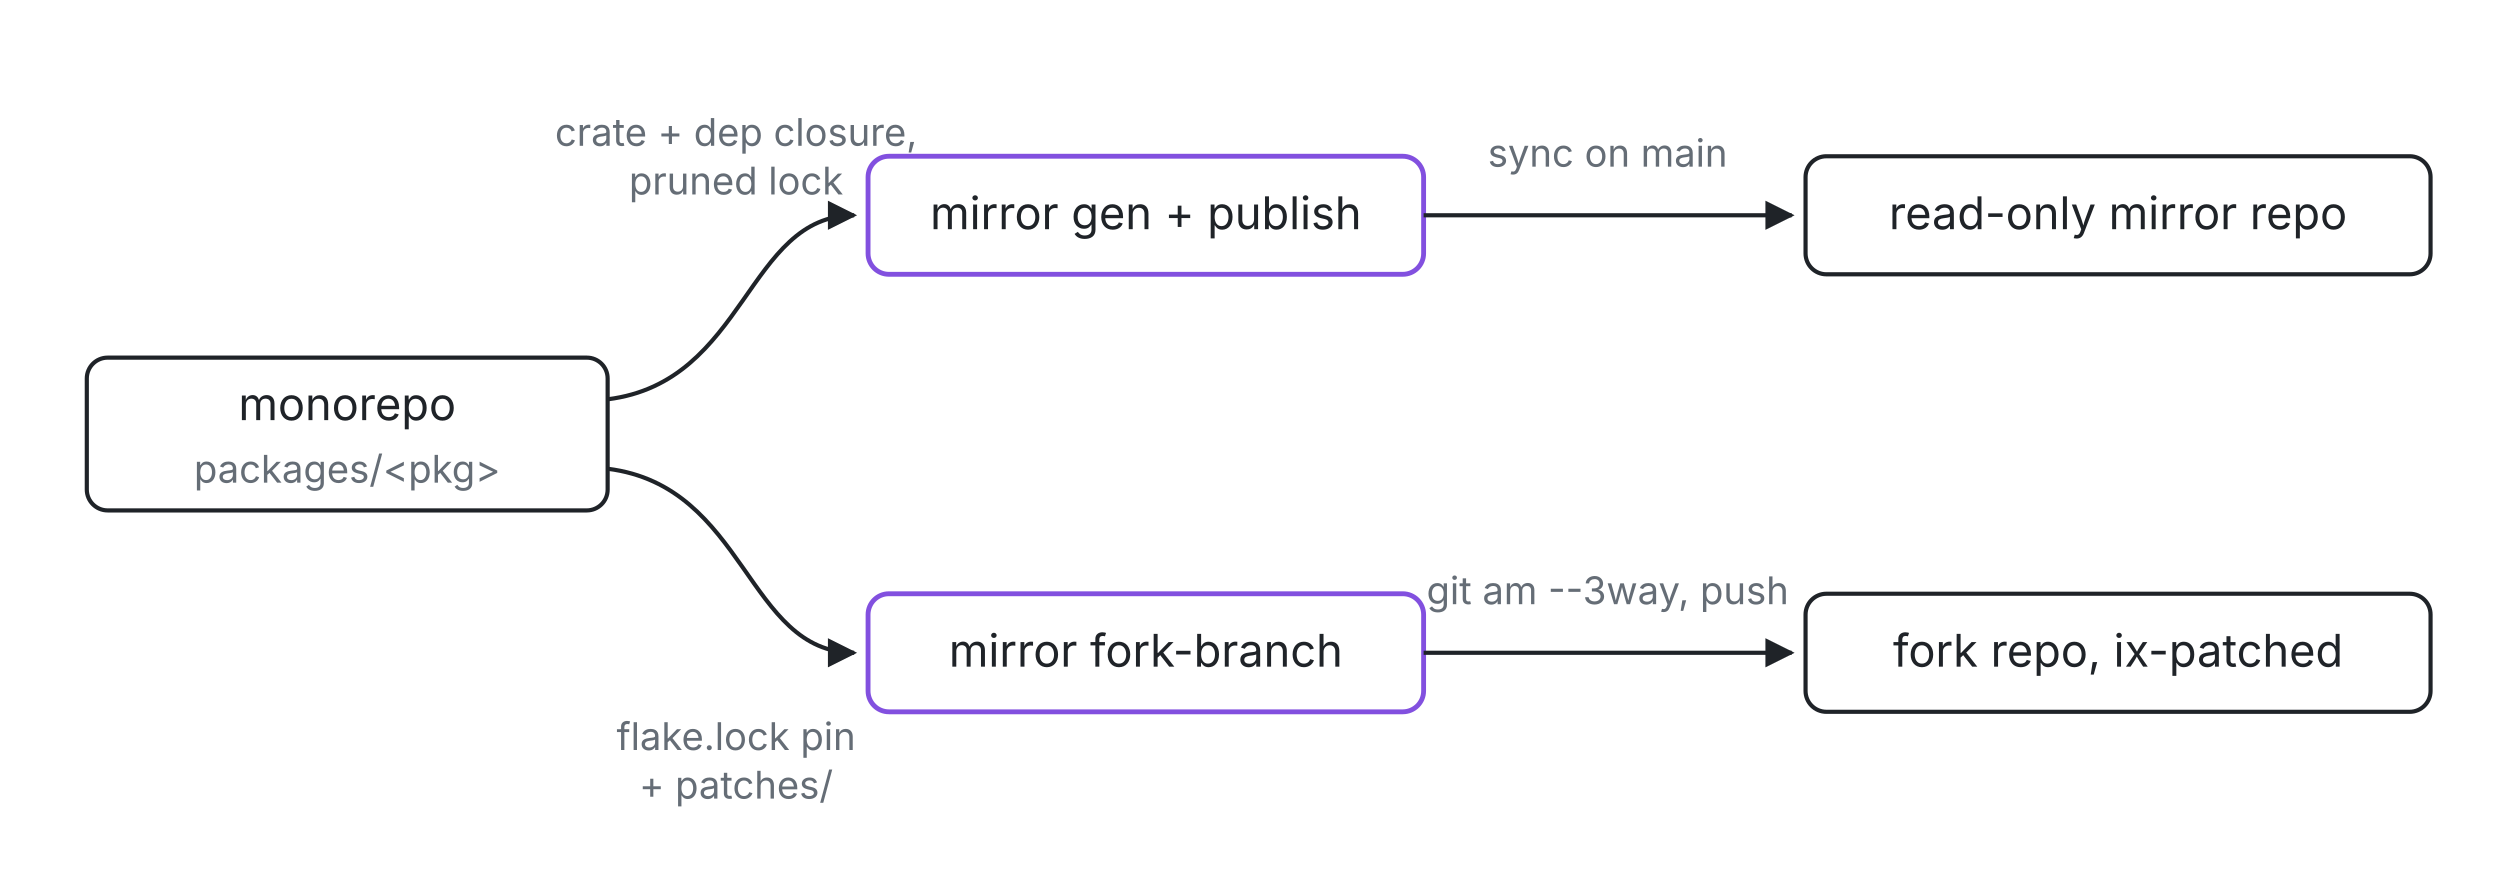
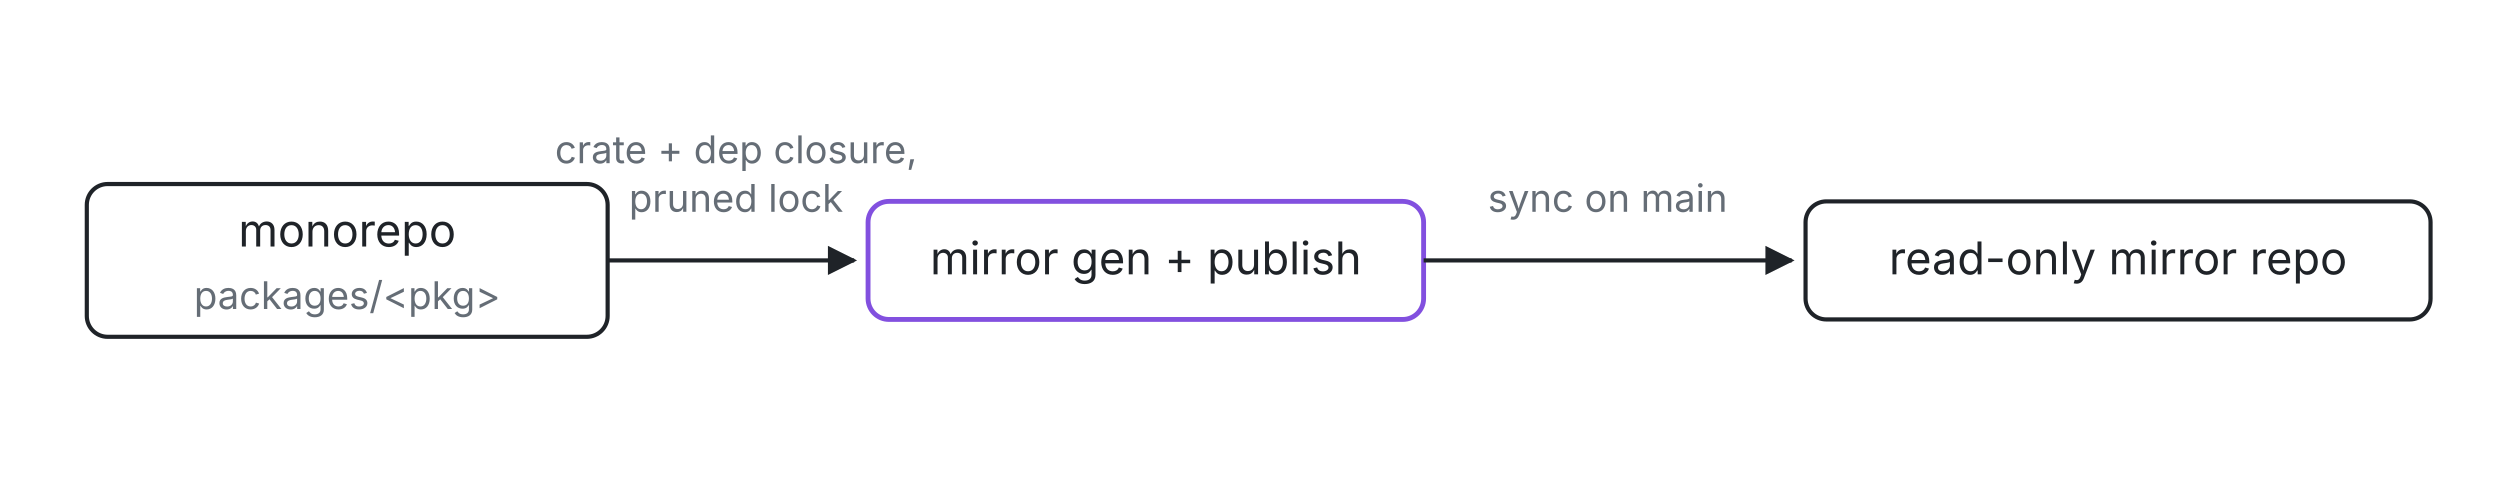
- <svg xmlns="http://www.w3.org/2000/svg" viewBox="0 0 720 250" role="img" font-family="system-ui, -apple-system, 'Segoe UI', sans-serif" font-size="13">
+ <svg xmlns="http://www.w3.org/2000/svg" viewBox="0 0 720 140" role="img" font-family="system-ui, -apple-system, 'Segoe UI', sans-serif" font-size="13">
  <style>
    svg { color: #1f2328; }
    text { fill: currentColor; }
    .muted { fill: #656d76; }
    .box { stroke: currentColor; fill: none; stroke-width: 1.2; }
    .accent { stroke: #8250df; fill: none; stroke-width: 1.4; }
    .edge { stroke: currentColor; fill: none; stroke-width: 1.2; marker-end: url(#arrow); }
    .head { fill: currentColor; }
    @media (prefers-color-scheme: dark) {
      svg { color: #e6edf3; }
      .muted { fill: #8b949e; }
      .accent { stroke: #a371f7; }
    }
  </style>
  <defs>
    <marker id="arrow" viewBox="0 0 10 10" refX="9" refY="5" markerWidth="7" markerHeight="7" orient="auto-start-reverse">
      <path d="M0,0 L10,5 L0,10 z" class="head" />
    </marker>
  </defs>
-   <rect class="box" x="25" y="103" width="150" height="44" rx="6" />
-   <text x="100" y="121" text-anchor="middle">monorepo</text>
-   <text class="muted" x="100" y="139" text-anchor="middle" font-size="11">packages/&lt;pkg&gt;</text>
-   <path class="edge" d="M175,115 C215,110 215,62 246,62" />
-   <text class="muted" x="212" y="42" text-anchor="middle" font-size="11">crate + dep closure,</text>
-   <text class="muted" x="212" y="56" text-anchor="middle" font-size="11">pruned lock</text>
-   <path class="edge" d="M175,135 C215,140 215,188 246,188" />
-   <text class="muted" x="212" y="216" text-anchor="middle" font-size="11">flake.lock pin</text>
-   <text class="muted" x="212" y="230" text-anchor="middle" font-size="11">+ patches/</text>
-   <rect class="accent" x="250" y="45" width="160" height="34" rx="6" />
-   <text x="330" y="66" text-anchor="middle">mirror gen + publish</text>
-   <rect class="accent" x="250" y="171" width="160" height="34" rx="6" />
-   <text x="330" y="192" text-anchor="middle">mirror fork-branch</text>
-   <path class="edge" d="M410,62 L516,62" />
-   <text class="muted" x="463" y="48" text-anchor="middle" font-size="11">sync on main</text>
-   <path class="edge" d="M410,188 L516,188" />
-   <text class="muted" x="463" y="174" text-anchor="middle" font-size="11">git am --3way, push</text>
-   <rect class="box" x="520" y="45" width="180" height="34" rx="6" />
-   <text x="610" y="66" text-anchor="middle">read-only mirror repo</text>
-   <rect class="box" x="520" y="171" width="180" height="34" rx="6" />
-   <text x="610" y="192" text-anchor="middle">fork repo, ix-patched</text>
+   <rect class="box" x="25" y="53" width="150" height="44" rx="6" />
+   <text x="100" y="71" text-anchor="middle">monorepo</text>
+   <text class="muted" x="100" y="89" text-anchor="middle" font-size="11">packages/&lt;pkg&gt;</text>
+   <path class="edge" d="M175,75 L246,75" />
+   <text class="muted" x="212" y="47" text-anchor="middle" font-size="11">crate + dep closure,</text>
+   <text class="muted" x="212" y="61" text-anchor="middle" font-size="11">pruned lock</text>
+   <rect class="accent" x="250" y="58" width="160" height="34" rx="6" />
+   <text x="330" y="79" text-anchor="middle">mirror gen + publish</text>
+   <path class="edge" d="M410,75 L516,75" />
+   <text class="muted" x="463" y="61" text-anchor="middle" font-size="11">sync on main</text>
+   <rect class="box" x="520" y="58" width="180" height="34" rx="6" />
+   <text x="610" y="79" text-anchor="middle">read-only mirror repo</text>
</svg>
